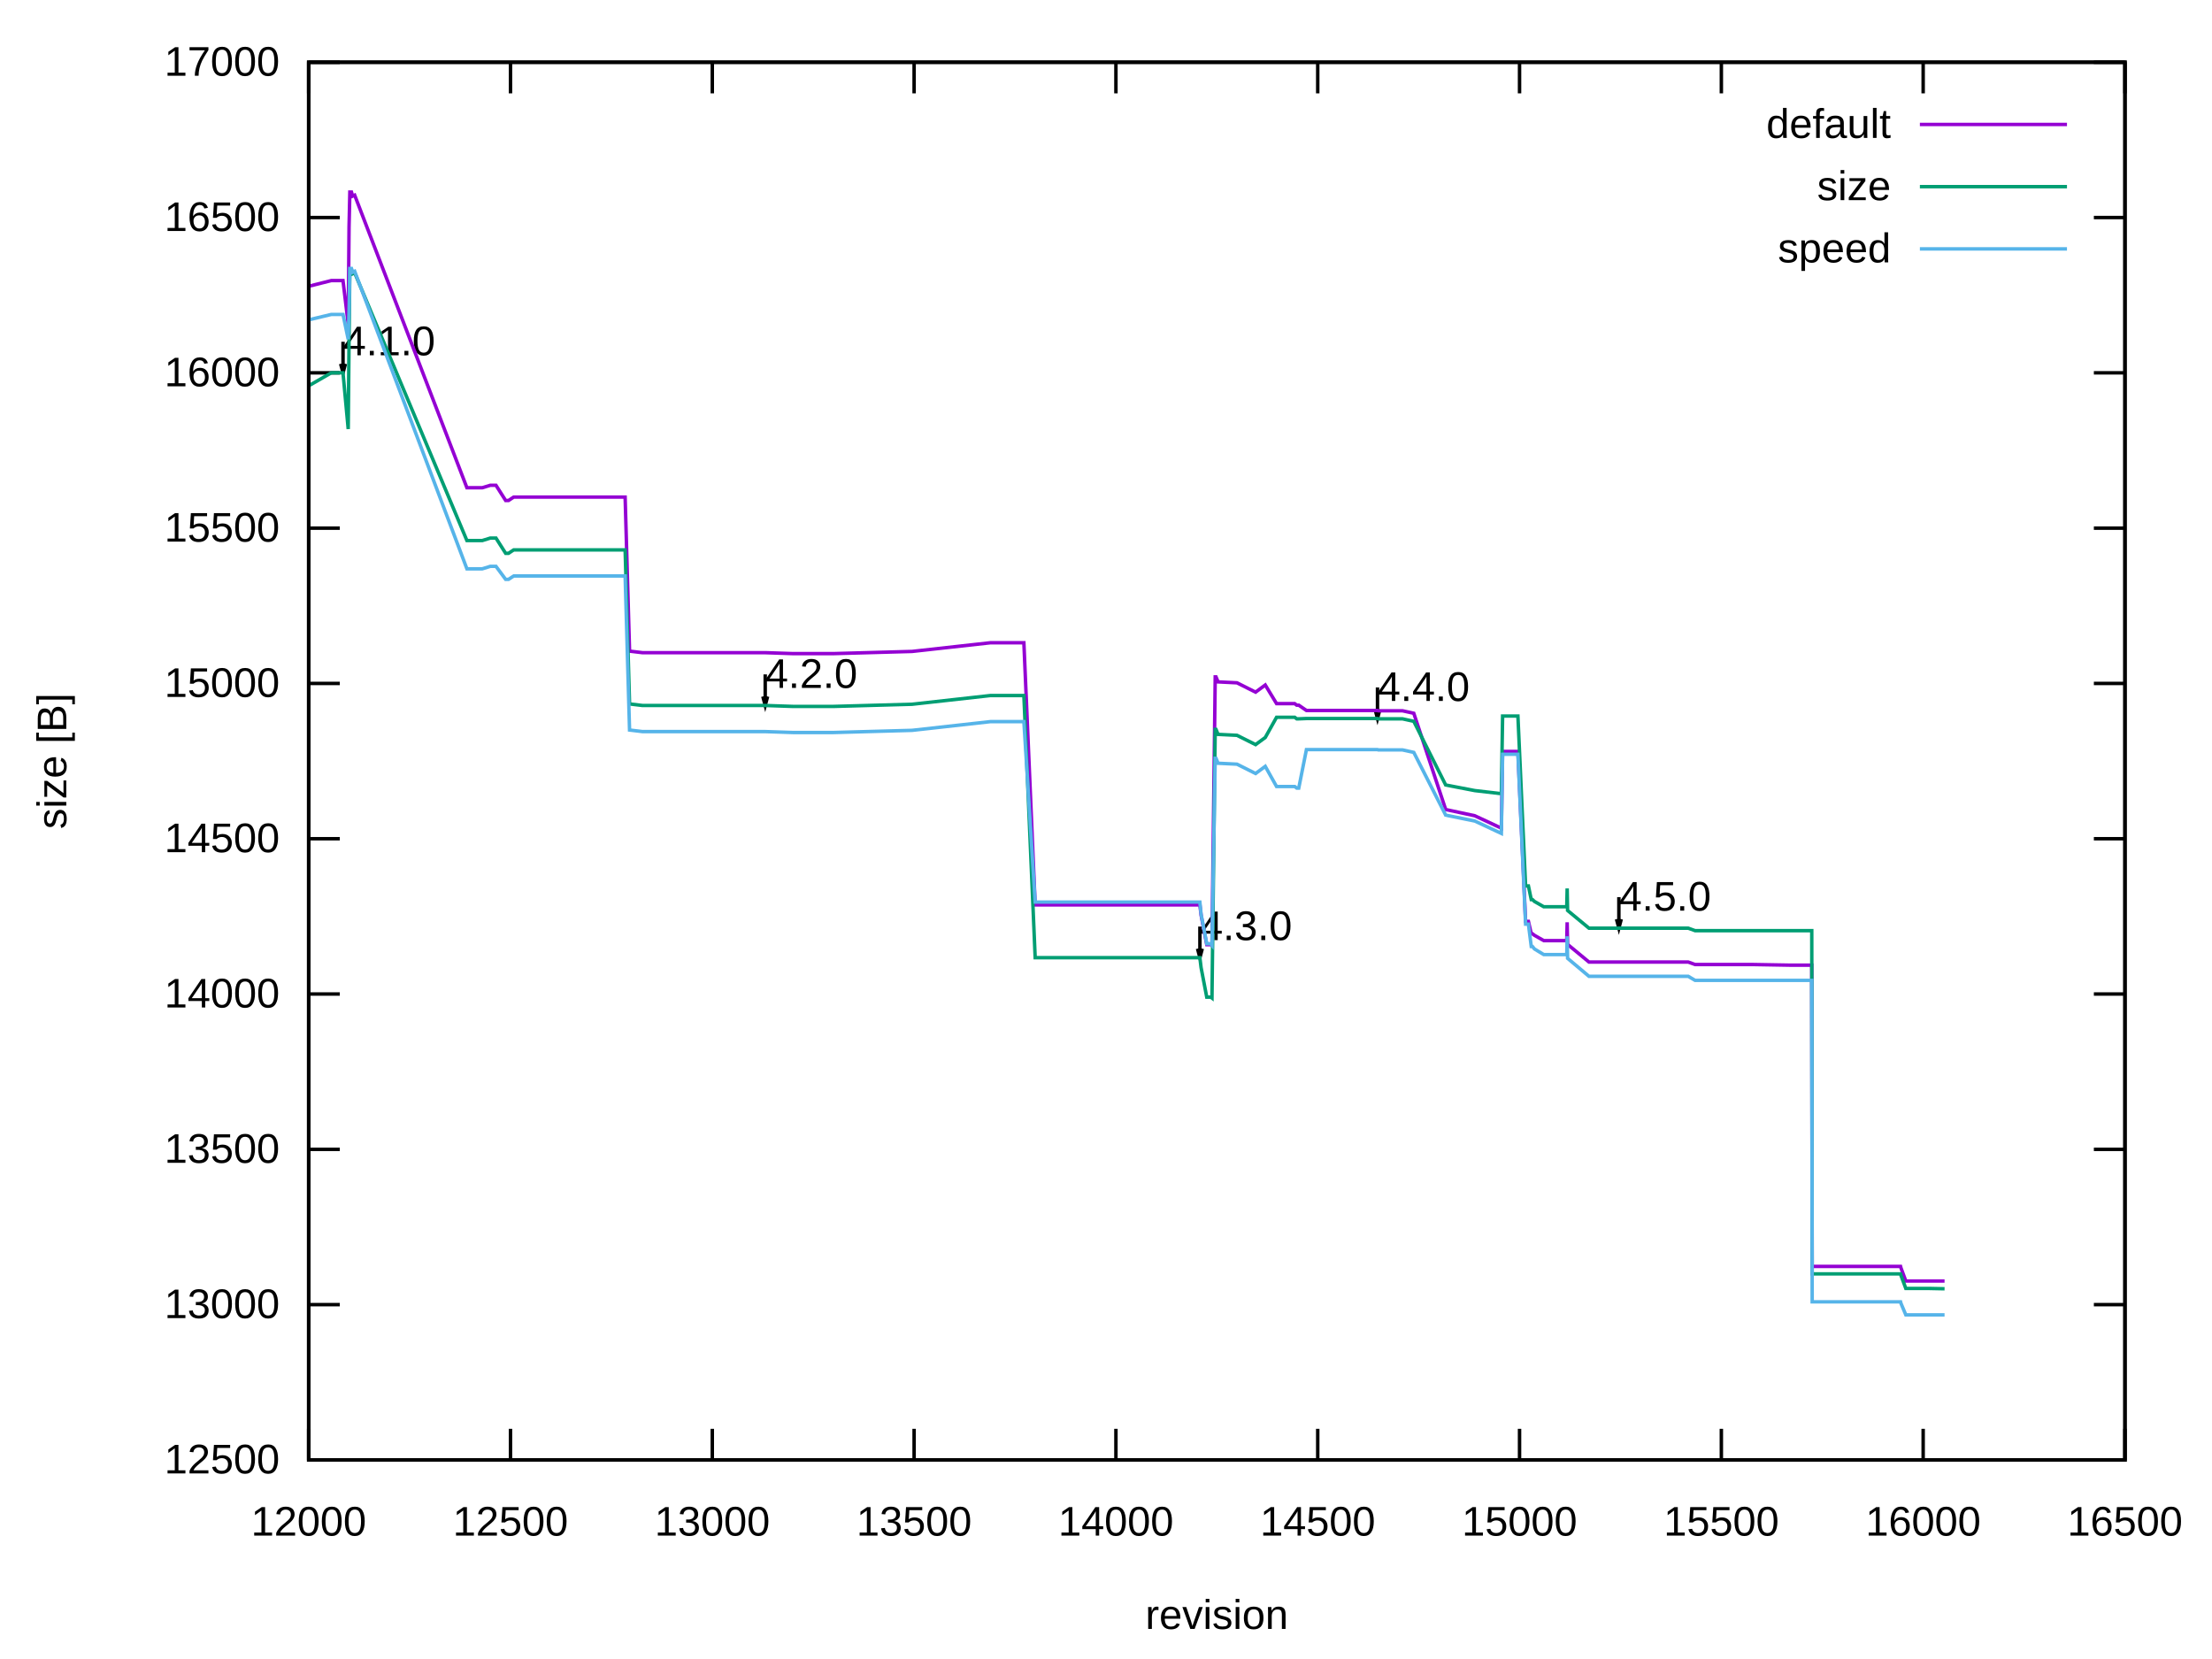
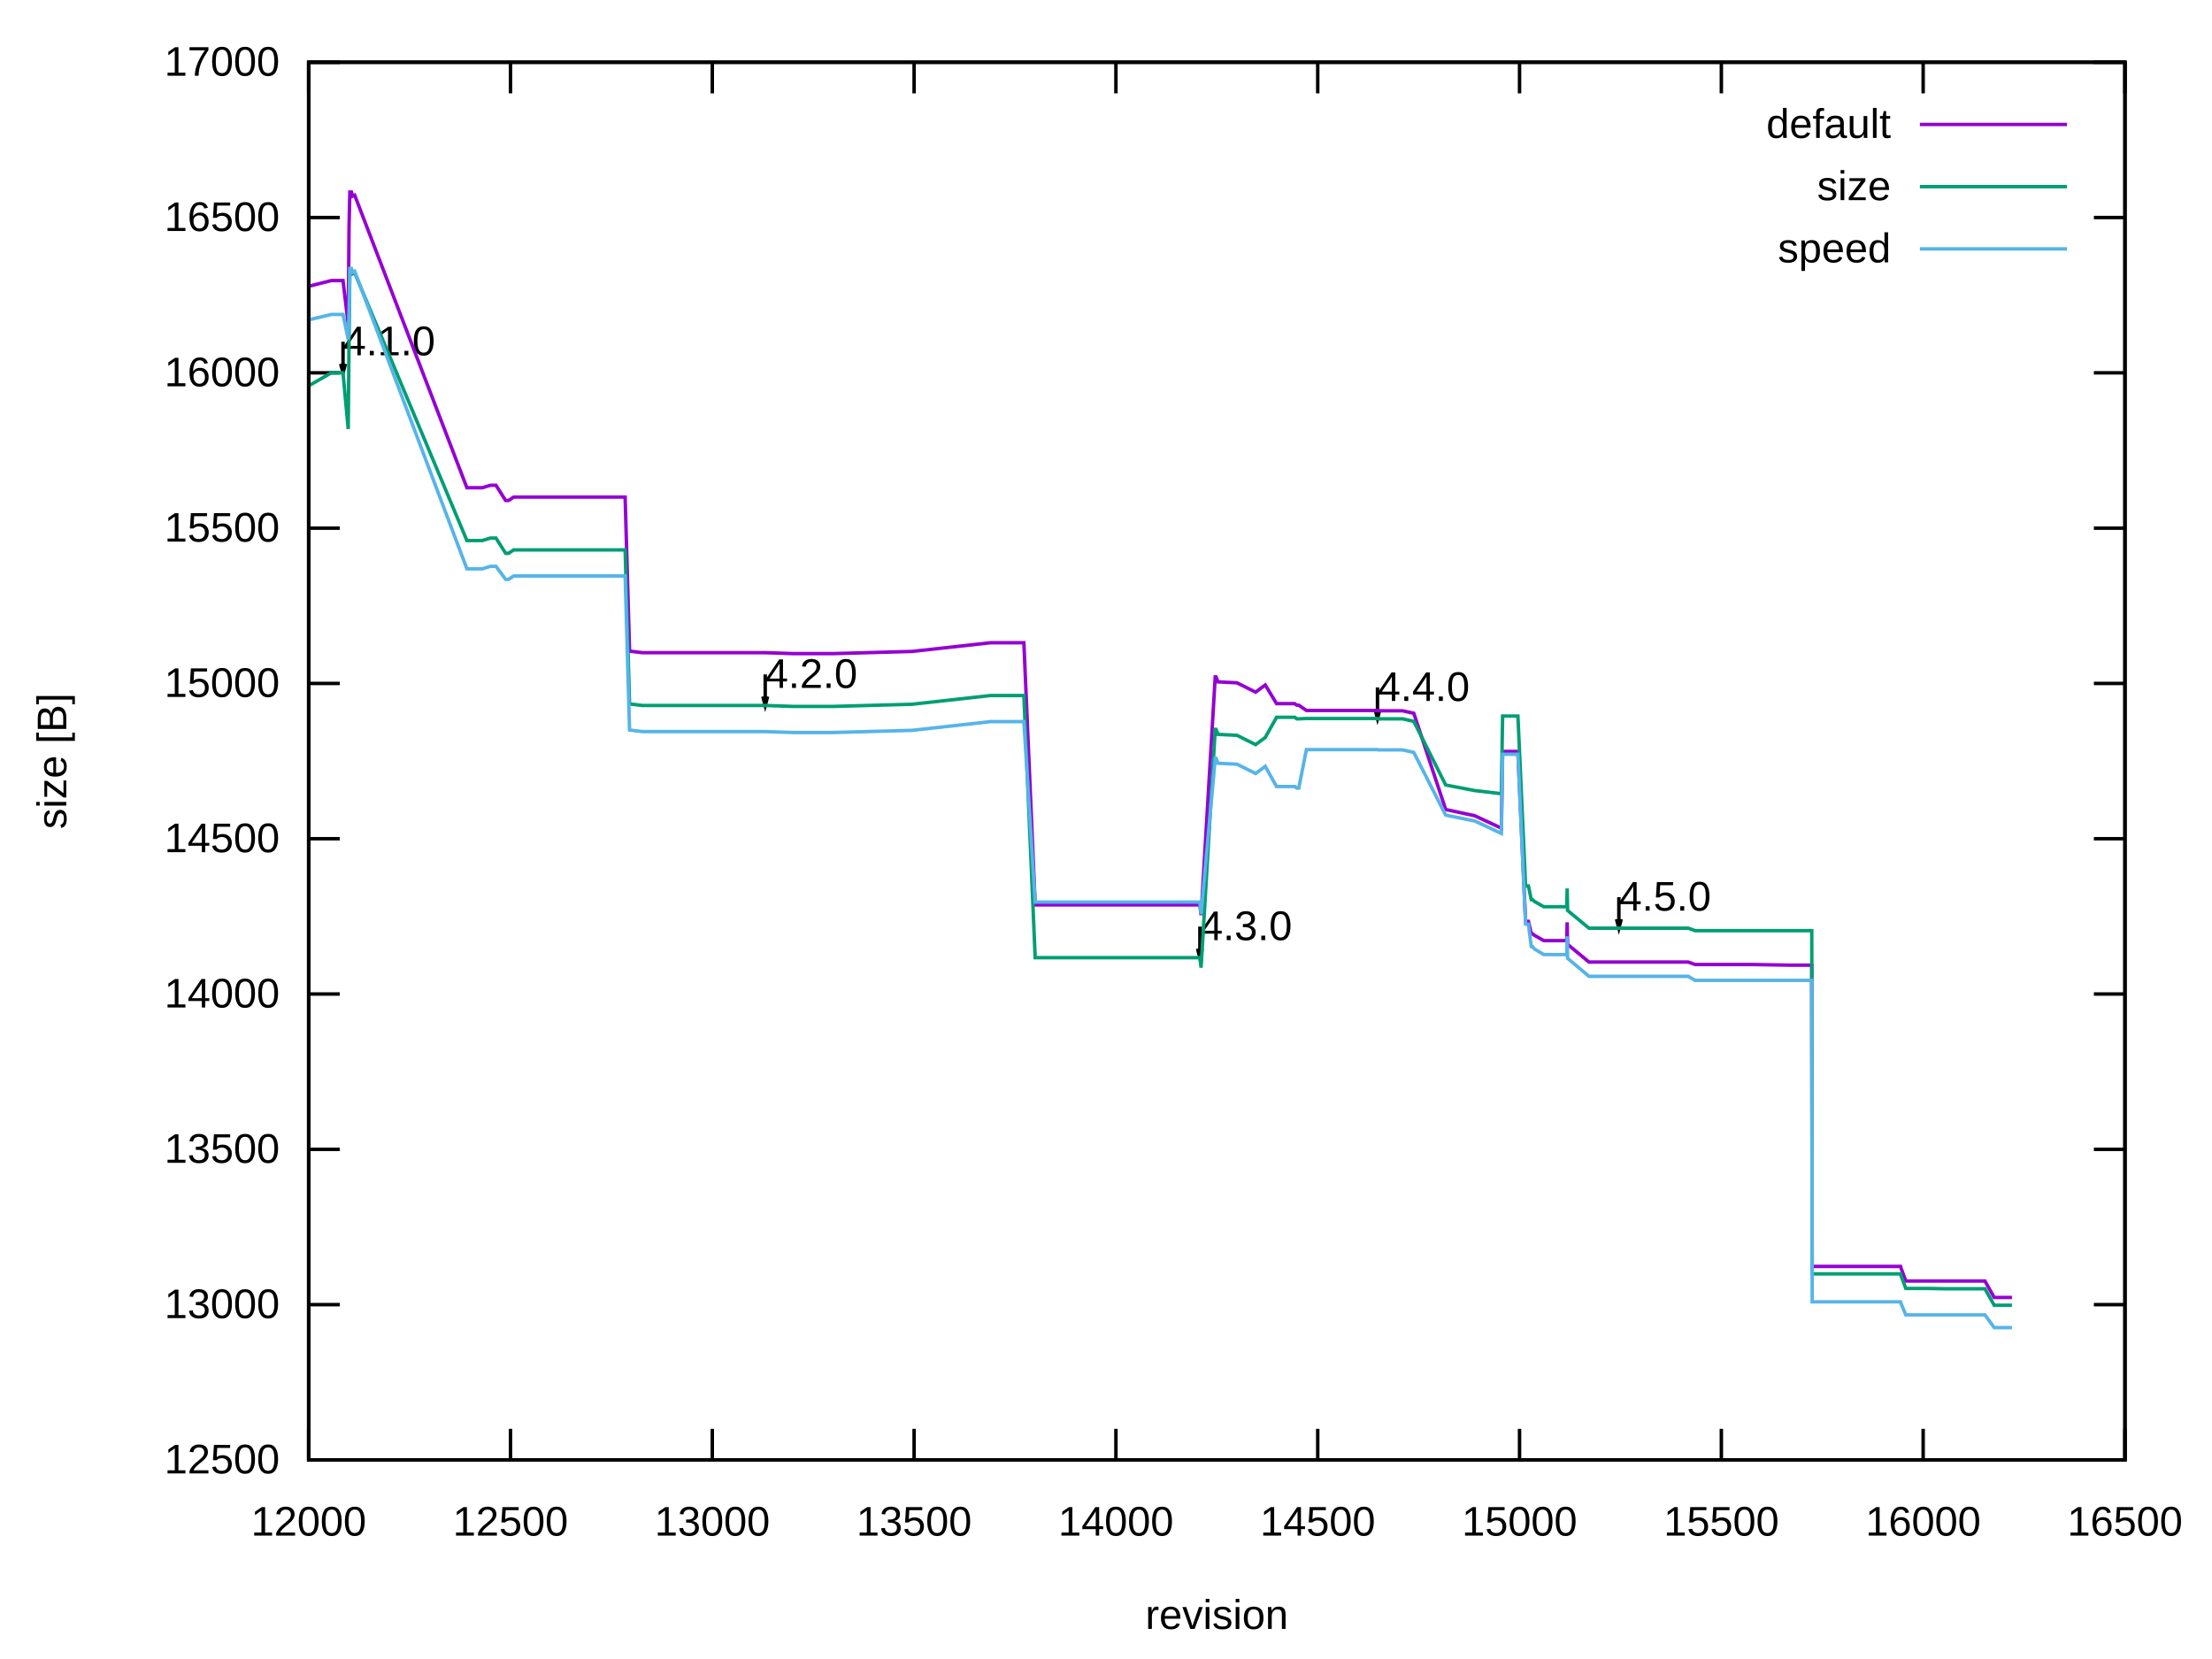
<svg xmlns="http://www.w3.org/2000/svg" xmlns:xlink="http://www.w3.org/1999/xlink" width="640" height="480" viewBox="0 0 640 480">
  <g id="gnuplot_canvas">
    <rect x="0" y="0" width="640" height="480" fill="none" />
    <defs>
      <circle id="gpDot" r="0.5" stroke-width="0.5" stroke="currentColor" />
      <path id="gpPt0" stroke-width="0.222" stroke="currentColor" d="M-1,0 h2 M0,-1 v2" />
      <path id="gpPt1" stroke-width="0.222" stroke="currentColor" d="M-1,-1 L1,1 M1,-1 L-1,1" />
      <path id="gpPt2" stroke-width="0.222" stroke="currentColor" d="M-1,0 L1,0 M0,-1 L0,1 M-1,-1 L1,1 M-1,1 L1,-1" />
      <rect id="gpPt3" stroke-width="0.222" stroke="currentColor" x="-1" y="-1" width="2" height="2" />
      <rect id="gpPt4" stroke-width="0.222" stroke="currentColor" fill="currentColor" x="-1" y="-1" width="2" height="2" />
      <circle id="gpPt5" stroke-width="0.222" stroke="currentColor" cx="0" cy="0" r="1" />
      <use xlink:href="#gpPt5" id="gpPt6" fill="currentColor" stroke="none" />
      <path id="gpPt7" stroke-width="0.222" stroke="currentColor" d="M0,-1.33 L-1.33,0.67 L1.33,0.67 z" />
      <use xlink:href="#gpPt7" id="gpPt8" fill="currentColor" stroke="none" />
      <use xlink:href="#gpPt7" id="gpPt9" stroke="currentColor" transform="rotate(180)" />
      <use xlink:href="#gpPt9" id="gpPt10" fill="currentColor" stroke="none" />
      <use xlink:href="#gpPt3" id="gpPt11" stroke="currentColor" transform="rotate(45)" />
      <use xlink:href="#gpPt11" id="gpPt12" fill="currentColor" stroke="none" />
      <path id="gpPt13" stroke-width="0.222" stroke="currentColor" d="M0,1.330 L1.265,0.411 L0.782,-1.067 L-0.782,-1.076 L-1.265,0.411 z" />
      <use xlink:href="#gpPt13" id="gpPt14" fill="currentColor" stroke="none" />
      <filter id="textbox" filterUnits="objectBoundingBox" x="0" y="0" height="1" width="1">
        <feFlood flood-color="white" flood-opacity="1" result="bgnd" />
        <feComposite in="SourceGraphic" in2="bgnd" operator="atop" />
      </filter>
      <filter id="greybox" filterUnits="objectBoundingBox" x="0" y="0" height="1" width="1">
        <feFlood flood-color="lightgrey" flood-opacity="1" result="grey" />
        <feComposite in="SourceGraphic" in2="grey" operator="atop" />
      </filter>
    </defs>
    <g fill="none" color="white" stroke="currentColor" stroke-width="1.00" stroke-linecap="butt" stroke-linejoin="miter">
</g>
    <g fill="none" color="black" stroke="currentColor" stroke-width="1.00" stroke-linecap="butt" stroke-linejoin="miter">
      <path stroke="black" d="M89.31,422.40 L98.31,422.40 M614.82,422.40 L605.82,422.40  " />
      <g transform="translate(80.92,426.30)" stroke="none" fill="black" font-family="Arial" font-size="12.00" text-anchor="end">
        <text>
          <tspan font-family="Arial"> 12500</tspan>
        </text>
      </g>
    </g>
    <g fill="none" color="black" stroke="currentColor" stroke-width="1.00" stroke-linecap="butt" stroke-linejoin="miter">
      <path stroke="black" d="M89.31,377.47 L98.31,377.47 M614.82,377.47 L605.82,377.47  " />
      <g transform="translate(80.92,381.37)" stroke="none" fill="black" font-family="Arial" font-size="12.00" text-anchor="end">
        <text>
          <tspan font-family="Arial"> 13000</tspan>
        </text>
      </g>
    </g>
    <g fill="none" color="black" stroke="currentColor" stroke-width="1.00" stroke-linecap="butt" stroke-linejoin="miter">
      <path stroke="black" d="M89.31,332.54 L98.31,332.54 M614.82,332.54 L605.82,332.54  " />
      <g transform="translate(80.92,336.44)" stroke="none" fill="black" font-family="Arial" font-size="12.00" text-anchor="end">
        <text>
          <tspan font-family="Arial"> 13500</tspan>
        </text>
      </g>
    </g>
    <g fill="none" color="black" stroke="currentColor" stroke-width="1.00" stroke-linecap="butt" stroke-linejoin="miter">
      <path stroke="black" d="M89.31,287.60 L98.31,287.60 M614.82,287.60 L605.82,287.60  " />
      <g transform="translate(80.92,291.50)" stroke="none" fill="black" font-family="Arial" font-size="12.00" text-anchor="end">
        <text>
          <tspan font-family="Arial"> 14000</tspan>
        </text>
      </g>
    </g>
    <g fill="none" color="black" stroke="currentColor" stroke-width="1.00" stroke-linecap="butt" stroke-linejoin="miter">
      <path stroke="black" d="M89.31,242.67 L98.31,242.67 M614.82,242.67 L605.82,242.67  " />
      <g transform="translate(80.92,246.57)" stroke="none" fill="black" font-family="Arial" font-size="12.00" text-anchor="end">
        <text>
          <tspan font-family="Arial"> 14500</tspan>
        </text>
      </g>
    </g>
    <g fill="none" color="black" stroke="currentColor" stroke-width="1.00" stroke-linecap="butt" stroke-linejoin="miter">
      <path stroke="black" d="M89.31,197.74 L98.31,197.74 M614.82,197.74 L605.82,197.74  " />
      <g transform="translate(80.92,201.64)" stroke="none" fill="black" font-family="Arial" font-size="12.00" text-anchor="end">
        <text>
          <tspan font-family="Arial"> 15000</tspan>
        </text>
      </g>
    </g>
    <g fill="none" color="black" stroke="currentColor" stroke-width="1.00" stroke-linecap="butt" stroke-linejoin="miter">
      <path stroke="black" d="M89.31,152.81 L98.31,152.81 M614.82,152.81 L605.82,152.81  " />
      <g transform="translate(80.92,156.71)" stroke="none" fill="black" font-family="Arial" font-size="12.00" text-anchor="end">
        <text>
          <tspan font-family="Arial"> 15500</tspan>
        </text>
      </g>
    </g>
    <g fill="none" color="black" stroke="currentColor" stroke-width="1.00" stroke-linecap="butt" stroke-linejoin="miter">
      <path stroke="black" d="M89.31,107.87 L98.31,107.87 M614.82,107.87 L605.82,107.87  " />
      <g transform="translate(80.92,111.77)" stroke="none" fill="black" font-family="Arial" font-size="12.00" text-anchor="end">
        <text>
          <tspan font-family="Arial"> 16000</tspan>
        </text>
      </g>
    </g>
    <g fill="none" color="black" stroke="currentColor" stroke-width="1.00" stroke-linecap="butt" stroke-linejoin="miter">
      <path stroke="black" d="M89.31,62.94 L98.31,62.94 M614.82,62.94 L605.82,62.94  " />
      <g transform="translate(80.92,66.84)" stroke="none" fill="black" font-family="Arial" font-size="12.00" text-anchor="end">
        <text>
          <tspan font-family="Arial"> 16500</tspan>
        </text>
      </g>
    </g>
    <g fill="none" color="black" stroke="currentColor" stroke-width="1.00" stroke-linecap="butt" stroke-linejoin="miter">
      <path stroke="black" d="M89.31,18.01 L98.31,18.01 M614.82,18.01 L605.82,18.01  " />
      <g transform="translate(80.92,21.91)" stroke="none" fill="black" font-family="Arial" font-size="12.00" text-anchor="end">
        <text>
          <tspan font-family="Arial"> 17000</tspan>
        </text>
      </g>
    </g>
    <g fill="none" color="black" stroke="currentColor" stroke-width="1.00" stroke-linecap="butt" stroke-linejoin="miter">
      <path stroke="black" d="M89.31,422.40 L89.31,413.40 M89.31,18.01 L89.31,27.01  " />
      <g transform="translate(89.31,444.30)" stroke="none" fill="black" font-family="Arial" font-size="12.00" text-anchor="middle">
        <text>
          <tspan font-family="Arial"> 12000</tspan>
        </text>
      </g>
    </g>
    <g fill="none" color="black" stroke="currentColor" stroke-width="1.00" stroke-linecap="butt" stroke-linejoin="miter">
      <path stroke="black" d="M147.70,422.40 L147.70,413.40 M147.70,18.01 L147.70,27.01  " />
      <g transform="translate(147.70,444.30)" stroke="none" fill="black" font-family="Arial" font-size="12.00" text-anchor="middle">
        <text>
          <tspan font-family="Arial"> 12500</tspan>
        </text>
      </g>
    </g>
    <g fill="none" color="black" stroke="currentColor" stroke-width="1.00" stroke-linecap="butt" stroke-linejoin="miter">
      <path stroke="black" d="M206.09,422.40 L206.09,413.40 M206.09,18.01 L206.09,27.01  " />
      <g transform="translate(206.09,444.30)" stroke="none" fill="black" font-family="Arial" font-size="12.00" text-anchor="middle">
        <text>
          <tspan font-family="Arial"> 13000</tspan>
        </text>
      </g>
    </g>
    <g fill="none" color="black" stroke="currentColor" stroke-width="1.00" stroke-linecap="butt" stroke-linejoin="miter">
      <path stroke="black" d="M264.48,422.40 L264.48,413.40 M264.48,18.01 L264.48,27.01  " />
      <g transform="translate(264.48,444.30)" stroke="none" fill="black" font-family="Arial" font-size="12.00" text-anchor="middle">
        <text>
          <tspan font-family="Arial"> 13500</tspan>
        </text>
      </g>
    </g>
    <g fill="none" color="black" stroke="currentColor" stroke-width="1.00" stroke-linecap="butt" stroke-linejoin="miter">
      <path stroke="black" d="M322.87,422.40 L322.87,413.40 M322.87,18.01 L322.87,27.01  " />
      <g transform="translate(322.87,444.30)" stroke="none" fill="black" font-family="Arial" font-size="12.00" text-anchor="middle">
        <text>
          <tspan font-family="Arial"> 14000</tspan>
        </text>
      </g>
    </g>
    <g fill="none" color="black" stroke="currentColor" stroke-width="1.00" stroke-linecap="butt" stroke-linejoin="miter">
      <path stroke="black" d="M381.26,422.40 L381.26,413.40 M381.26,18.01 L381.26,27.01  " />
      <g transform="translate(381.26,444.30)" stroke="none" fill="black" font-family="Arial" font-size="12.00" text-anchor="middle">
        <text>
          <tspan font-family="Arial"> 14500</tspan>
        </text>
      </g>
    </g>
    <g fill="none" color="black" stroke="currentColor" stroke-width="1.00" stroke-linecap="butt" stroke-linejoin="miter">
      <path stroke="black" d="M439.65,422.40 L439.65,413.40 M439.65,18.01 L439.65,27.01  " />
      <g transform="translate(439.65,444.30)" stroke="none" fill="black" font-family="Arial" font-size="12.00" text-anchor="middle">
        <text>
          <tspan font-family="Arial"> 15000</tspan>
        </text>
      </g>
    </g>
    <g fill="none" color="black" stroke="currentColor" stroke-width="1.00" stroke-linecap="butt" stroke-linejoin="miter">
      <path stroke="black" d="M498.04,422.40 L498.04,413.40 M498.04,18.01 L498.04,27.01  " />
      <g transform="translate(498.04,444.30)" stroke="none" fill="black" font-family="Arial" font-size="12.00" text-anchor="middle">
        <text>
          <tspan font-family="Arial"> 15500</tspan>
        </text>
      </g>
    </g>
    <g fill="none" color="black" stroke="currentColor" stroke-width="1.00" stroke-linecap="butt" stroke-linejoin="miter">
      <path stroke="black" d="M556.43,422.40 L556.43,413.40 M556.43,18.01 L556.43,27.01  " />
      <g transform="translate(556.43,444.30)" stroke="none" fill="black" font-family="Arial" font-size="12.00" text-anchor="middle">
        <text>
          <tspan font-family="Arial"> 16000</tspan>
        </text>
      </g>
    </g>
    <g fill="none" color="black" stroke="currentColor" stroke-width="1.00" stroke-linecap="butt" stroke-linejoin="miter">
      <path stroke="black" d="M614.82,422.40 L614.82,413.40 M614.82,18.01 L614.82,27.01  " />
      <g transform="translate(614.82,444.30)" stroke="none" fill="black" font-family="Arial" font-size="12.00" text-anchor="middle">
        <text>
          <tspan font-family="Arial"> 16500</tspan>
        </text>
      </g>
    </g>
    <g fill="none" color="black" stroke="currentColor" stroke-width="1.00" stroke-linecap="butt" stroke-linejoin="miter">
</g>
    <g fill="none" color="black" stroke="currentColor" stroke-width="1.00" stroke-linecap="butt" stroke-linejoin="miter">
      <path stroke="black" d="M89.31,18.01 L89.31,422.40 L614.82,422.40 L614.82,18.01 L89.31,18.01 Z  " />
      <g transform="translate(99.24,102.79)" stroke="none" fill="black" font-family="Arial" font-size="12.00" text-anchor="start">
        <text>
          <tspan font-family="Arial">4.1.0</tspan>
        </text>
      </g>
      <g transform="translate(221.39,199.03)" stroke="none" fill="black" font-family="Arial" font-size="12.00" text-anchor="start">
        <text>
          <tspan font-family="Arial">4.2.0</tspan>
        </text>
      </g>
      <g transform="translate(347.16,272.00)" stroke="none" fill="black" font-family="Arial" font-size="12.00" text-anchor="start">
        <text>
          <tspan font-family="Arial">4.3.0</tspan>
        </text>
      </g>
      <g transform="translate(398.54,202.81)" stroke="none" fill="black" font-family="Arial" font-size="12.00" text-anchor="start">
        <text>
          <tspan font-family="Arial">4.4.0</tspan>
        </text>
      </g>
      <g transform="translate(468.38,263.47)" stroke="none" fill="black" font-family="Arial" font-size="12.00" text-anchor="start">
        <text>
          <tspan font-family="Arial">4.5.0</tspan>
        </text>
      </g>
    </g>
    <g fill="none" color="black" stroke="currentColor" stroke-width="1.00" stroke-linecap="butt" stroke-linejoin="miter">
      <path stroke="black" d="M98.56,105.26 L99.25,107.86 L99.94,105.26 M99.25,98.88 L99.25,107.86  " />
    </g>
    <g fill="none" color="black" stroke="currentColor" stroke-width="1.00" stroke-linecap="butt" stroke-linejoin="miter">
      <path stroke="black" d="M220.71,201.51 L221.40,204.11 L222.09,201.51 M221.40,195.12 L221.40,204.11  " />
    </g>
    <g fill="none" color="black" stroke="currentColor" stroke-width="1.00" stroke-linecap="butt" stroke-linejoin="miter">
      <path stroke="black" d="M346.48,274.48 L347.17,277.08 L347.86,274.48 M347.17,268.09 L347.17,277.08  " />
    </g>
    <g fill="none" color="black" stroke="currentColor" stroke-width="1.00" stroke-linecap="butt" stroke-linejoin="miter">
      <path stroke="black" d="M397.86,205.28 L398.55,207.88 L399.24,205.28 M398.55,198.90 L398.55,207.88  " />
    </g>
    <g fill="none" color="black" stroke="currentColor" stroke-width="1.00" stroke-linecap="butt" stroke-linejoin="miter">
      <path stroke="black" d="M467.70,265.94 L468.39,268.54 L469.08,265.94 M468.39,259.56 L468.39,268.54  " />
    </g>
    <g fill="none" color="black" stroke="currentColor" stroke-width="1.00" stroke-linecap="butt" stroke-linejoin="miter">
</g>
    <g id="gnuplot_plot_1">
      <g fill="none" color="black" stroke="currentColor" stroke-width="1.00" stroke-linecap="butt" stroke-linejoin="miter">
        <g transform="translate(547.09,39.91)" stroke="none" fill="black" font-family="Arial" font-size="12.00" text-anchor="end">
          <text>
            <tspan font-family="Arial">default</tspan>
          </text>
        </g>
      </g>
      <g fill="none" color="black" stroke="currentColor" stroke-width="1.00" stroke-linecap="butt" stroke-linejoin="miter">
-         <path stroke="rgb(148,   0, 211)" d="M555.48,36.01 L598.04,36.01 M89.43,82.80 L95.85,81.18 L99.24,81.18 L100.75,93.77 L100.99,65.64 L101.22,55.57   L101.69,55.57 L102.04,56.74 L102.62,56.47 L135.09,141.12 L137.77,141.12 L139.53,141.12 L141.86,140.41 L143.50,140.41   L146.30,144.81 L147.12,144.81 L148.63,143.82 L164.28,143.82 L167.90,143.82 L169.77,143.82 L170.12,143.82 L176.43,143.82   L180.87,143.82 L182.15,188.39 L185.89,188.84 L189.97,188.84 L191.49,188.84 L193.36,188.84 L194.41,188.84 L202.47,188.84   L221.39,188.84 L229.45,189.11 L241.12,189.11 L263.90,188.48 L286.55,185.97 L287.72,185.97 L288.89,185.97 L293.44,185.97   L296.24,185.97 L299.51,261.81 L299.98,261.81 L301.03,261.81 L302.43,261.81 L304.77,261.81 L309.44,261.81 L311.19,261.81   L322.87,261.81 L344.36,261.81 L347.16,261.81 L347.51,264.78 L349.15,273.31 L350.31,273.31 L350.66,273.58 L351.60,195.85   L351.83,195.85 L352.42,197.29 L357.90,197.56 L363.28,200.26 L366.08,198.19 L369.35,203.58 L370.17,203.58 L374.60,203.58   L375.19,204.03 L375.77,204.03 L377.99,205.56 L382.43,205.56 L384.53,205.56 L398.54,205.56 L398.78,205.65 L405.78,205.65   L409.05,206.37 L418.28,234.22 L426.69,236.02 L434.39,239.62 L434.75,217.42 L439.18,217.42 L441.40,266.58 L442.22,266.58   L443.04,270.17 L443.39,270.17 L443.97,270.62 L446.66,272.15 L450.51,272.15 L451.80,272.15 L453.31,272.15 L453.43,266.84   L453.55,273.23 L459.74,278.35 L467.68,278.35 L468.38,278.35 L476.67,278.35 L488.46,278.35 L490.45,279.07 L492.32,279.07   L496.41,279.07 L503.88,279.07 L507.38,279.07 L517.78,279.25 L524.20,279.25 L524.32,366.41 L529.34,366.41 L543.58,366.41   L543.70,366.41 L549.89,366.41 L550.01,366.86 L551.41,370.64 L558.30,370.64 L562.62,370.64  " />
+         <path stroke="rgb(148,   0, 211)" d="M555.48,36.01 L598.04,36.01 M89.43,82.80 L95.85,81.18 L99.24,81.18 L100.75,93.77 L100.99,65.64 L101.22,55.57   L101.69,55.57 L102.04,56.74 L102.62,56.47 L135.09,141.12 L137.77,141.12 L139.53,141.12 L141.86,140.41 L143.50,140.41   L146.30,144.81 L147.12,144.81 L148.63,143.82 L164.28,143.82 L167.90,143.82 L169.77,143.82 L170.12,143.82 L176.43,143.82   L180.87,143.82 L182.15,188.39 L185.89,188.84 L189.97,188.84 L191.49,188.84 L193.36,188.84 L194.41,188.84 L202.47,188.84   L221.39,188.84 L229.45,189.11 L241.12,189.11 L263.90,188.48 L286.55,185.97 L288.89,185.97 L293.44,185.97 L296.24,185.97   L299.51,261.81 L299.98,261.81 L301.03,261.81 L302.43,261.81 L304.77,261.81 L309.44,261.81 L311.19,261.81 L322.87,261.81   L344.36,261.81 L347.16,261.81 L347.51,264.78 L351.60,195.85 L351.83,195.85 L352.42,197.29 L357.90,197.56 L363.28,200.26   L366.08,198.19 L369.35,203.58 L370.17,203.58 L374.60,203.58 L375.19,204.03 L375.77,204.03 L377.99,205.56 L382.43,205.56   L384.53,205.56 L398.54,205.56 L398.78,205.65 L405.78,205.65 L409.05,206.37 L418.28,234.22 L426.69,236.02 L434.39,239.62   L434.75,217.42 L439.18,217.42 L441.40,266.58 L442.22,266.58 L443.04,270.17 L443.39,270.17 L443.97,270.62 L446.66,272.15   L450.51,272.15 L451.80,272.15 L453.31,272.15 L453.43,266.84 L453.55,273.23 L459.74,278.35 L467.68,278.35 L468.38,278.35   L476.67,278.35 L488.46,278.35 L490.45,279.07 L492.32,279.07 L496.41,279.07 L503.88,279.07 L507.38,279.07 L517.78,279.25   L524.20,279.25 L524.32,366.41 L529.34,366.41 L543.58,366.41 L543.70,366.41 L549.89,366.41 L550.01,366.86 L551.41,370.64   L558.30,370.64 L562.62,370.64 L574.30,370.64 L576.98,375.40 L582.12,375.40  " />
      </g>
    </g>
    <g id="gnuplot_plot_2">
      <g fill="none" color="black" stroke="currentColor" stroke-width="1.00" stroke-linecap="butt" stroke-linejoin="miter">
        <g transform="translate(547.09,57.91)" stroke="none" fill="black" font-family="Arial" font-size="12.00" text-anchor="end">
          <text>
            <tspan font-family="Arial">size</tspan>
          </text>
        </g>
      </g>
      <g fill="none" color="black" stroke="currentColor" stroke-width="1.00" stroke-linecap="butt" stroke-linejoin="miter">
-         <path stroke="rgb(  0, 158, 115)" d="M555.48,54.01 L598.04,54.01 M89.43,111.56 L95.85,107.87 L99.24,107.87 L100.75,124.14 L100.99,98.71 L101.22,78.04   L101.69,78.04 L102.04,79.21 L102.62,78.94 L135.09,156.40 L137.77,156.40 L139.53,156.40 L141.86,155.68 L143.50,155.68   L146.30,160.09 L147.12,160.09 L148.63,159.10 L164.28,159.10 L167.90,159.10 L169.77,159.10 L170.12,159.10 L176.43,159.10   L180.87,159.10 L182.15,203.67 L185.89,204.12 L189.97,204.12 L191.49,204.12 L193.36,204.12 L194.41,204.12 L202.47,204.12   L221.39,204.12 L229.45,204.39 L241.12,204.39 L263.90,203.76 L286.55,201.24 L287.72,201.24 L288.89,201.24 L293.44,201.24   L296.24,201.24 L299.51,277.09 L299.98,277.09 L301.03,277.09 L302.43,277.09 L304.77,277.09 L309.44,277.09 L311.19,277.09   L322.87,277.09 L344.36,277.09 L347.16,277.09 L347.51,279.96 L349.15,288.50 L350.31,288.50 L350.66,288.77 L351.60,211.04   L351.83,211.04 L352.42,212.48 L357.90,212.75 L363.28,215.44 L366.08,213.38 L369.35,207.53 L370.17,207.53 L374.60,207.53   L375.19,207.98 L375.77,207.98 L377.99,207.89 L382.43,207.89 L384.53,207.89 L398.54,207.89 L398.78,207.98 L405.78,207.98   L409.05,208.70 L418.28,227.12 L426.69,228.74 L434.39,229.64 L434.75,207.17 L439.18,207.17 L441.40,256.33 L442.22,256.33   L443.04,260.28 L443.39,260.28 L443.97,260.82 L446.66,262.35 L450.51,262.35 L451.80,262.35 L453.31,262.35 L453.43,257.05   L453.55,263.43 L459.74,268.55 L467.68,268.55 L468.38,268.55 L476.67,268.55 L488.46,268.55 L490.45,269.27 L492.32,269.27   L496.41,269.27 L503.88,269.27 L507.38,269.27 L517.78,269.27 L524.20,269.27 L524.32,368.57 L529.34,368.57 L543.58,368.57   L543.70,368.57 L549.89,368.57 L550.01,369.02 L551.41,372.79 L558.30,372.79 L562.62,372.88  " />
+         <path stroke="rgb(  0, 158, 115)" d="M555.48,54.01 L598.04,54.01 M89.43,111.56 L95.85,107.87 L99.24,107.87 L100.75,124.14 L100.99,98.71 L101.22,78.04   L101.69,78.04 L102.04,79.21 L102.62,78.94 L135.09,156.40 L137.77,156.40 L139.53,156.40 L141.86,155.68 L143.50,155.68   L146.30,160.09 L147.12,160.09 L148.63,159.10 L164.28,159.10 L167.90,159.10 L169.77,159.10 L170.12,159.10 L176.43,159.10   L180.87,159.10 L182.15,203.67 L185.89,204.12 L189.97,204.12 L191.49,204.12 L193.36,204.12 L194.41,204.12 L202.47,204.12   L221.39,204.12 L229.45,204.39 L241.12,204.39 L263.90,203.76 L286.55,201.24 L288.89,201.24 L293.44,201.24 L296.24,201.24   L299.51,277.09 L299.98,277.09 L301.03,277.09 L302.43,277.09 L304.77,277.09 L309.44,277.09 L311.19,277.09 L322.87,277.09   L344.36,277.09 L347.16,277.09 L347.51,279.96 L351.60,211.04 L351.83,211.04 L352.42,212.48 L357.90,212.75 L363.28,215.44   L366.08,213.38 L369.35,207.53 L370.17,207.53 L374.60,207.53 L375.19,207.98 L375.77,207.98 L377.99,207.89 L382.43,207.89   L384.53,207.89 L398.54,207.89 L398.78,207.98 L405.78,207.98 L409.05,208.70 L418.28,227.12 L426.69,228.74 L434.39,229.64   L434.75,207.17 L439.18,207.17 L441.40,256.33 L442.22,256.33 L443.04,260.28 L443.39,260.28 L443.97,260.82 L446.66,262.35   L450.51,262.35 L451.80,262.35 L453.31,262.35 L453.43,257.05 L453.55,263.43 L459.74,268.55 L467.68,268.55 L468.38,268.55   L476.67,268.55 L488.46,268.55 L490.45,269.27 L492.32,269.27 L496.41,269.27 L503.88,269.27 L507.38,269.27 L517.78,269.27   L524.20,269.27 L524.32,368.57 L529.34,368.57 L543.58,368.57 L543.70,368.57 L549.89,368.57 L550.01,369.02 L551.41,372.79   L558.30,372.79 L562.62,372.88 L574.30,372.88 L576.98,377.65 L582.12,377.65  " />
      </g>
    </g>
    <g id="gnuplot_plot_3">
      <g fill="none" color="black" stroke="currentColor" stroke-width="1.00" stroke-linecap="butt" stroke-linejoin="miter">
        <g transform="translate(547.09,75.91)" stroke="none" fill="black" font-family="Arial" font-size="12.00" text-anchor="end">
          <text>
            <tspan font-family="Arial">speed</tspan>
          </text>
        </g>
      </g>
      <g fill="none" color="black" stroke="currentColor" stroke-width="1.00" stroke-linecap="butt" stroke-linejoin="miter">
-         <path stroke="rgb( 86, 180, 233)" d="M555.48,72.01 L598.04,72.01 M89.43,92.51 L95.85,90.98 L99.24,90.98 L100.75,98.17 L100.99,90.26 L101.22,77.68   L101.69,77.68 L102.04,78.76 L102.62,78.49 L135.09,164.58 L137.77,164.58 L139.53,164.58 L141.86,163.86 L143.50,163.86   L146.30,167.63 L147.12,167.63 L148.63,166.65 L164.28,166.65 L167.90,166.65 L169.77,166.65 L170.12,166.65 L176.43,166.65   L180.87,166.65 L182.15,211.22 L185.89,211.67 L189.97,211.67 L191.49,211.67 L193.36,211.67 L194.41,211.67 L202.47,211.67   L221.39,211.67 L229.45,211.94 L241.12,211.94 L263.90,211.31 L286.55,208.79 L287.72,208.79 L288.89,208.79 L293.44,208.79   L296.24,208.79 L299.51,261.00 L299.98,261.00 L301.03,261.00 L302.43,261.00 L304.77,261.00 L309.44,261.00 L311.19,261.00   L322.87,261.00 L344.36,261.00 L347.16,261.00 L347.51,264.51 L349.15,273.05 L350.31,273.05 L350.66,273.49 L351.60,219.40   L351.83,219.40 L352.42,220.83 L357.90,221.10 L363.28,223.80 L366.08,221.73 L369.35,227.57 L370.17,227.57 L374.60,227.57   L375.19,228.02 L375.77,228.02 L377.99,216.88 L382.43,216.88 L384.53,216.88 L398.54,216.88 L398.78,216.97 L405.78,216.97   L409.05,217.69 L418.28,235.84 L426.69,237.55 L434.39,241.14 L434.75,218.23 L439.18,218.23 L441.40,267.38 L442.22,267.38   L443.04,273.85 L443.39,273.85 L443.97,274.57 L446.66,276.19 L450.51,276.19 L451.80,276.19 L453.31,276.19 L453.43,270.89   L453.55,277.27 L459.74,282.48 L467.68,282.48 L468.38,282.48 L476.67,282.48 L488.46,282.48 L490.45,283.65 L492.32,283.65   L496.41,283.65 L503.88,283.65 L507.38,283.65 L517.78,283.65 L524.20,283.65 L524.32,376.66 L529.34,376.66 L543.58,376.66   L543.70,376.66 L549.89,376.66 L550.01,377.11 L551.41,380.43 L558.30,380.43 L562.62,380.43  " />
+         <path stroke="rgb( 86, 180, 233)" d="M555.48,72.01 L598.04,72.01 M89.43,92.51 L95.85,90.98 L99.24,90.98 L100.75,98.17 L100.99,90.26 L101.22,77.68   L101.69,77.68 L102.04,78.76 L102.62,78.49 L135.09,164.58 L137.77,164.58 L139.53,164.58 L141.86,163.86 L143.50,163.86   L146.30,167.63 L147.12,167.63 L148.63,166.65 L164.28,166.65 L167.90,166.65 L169.77,166.65 L170.12,166.65 L176.43,166.65   L180.87,166.65 L182.15,211.22 L185.89,211.67 L189.97,211.67 L191.49,211.67 L193.36,211.67 L194.41,211.67 L202.47,211.67   L221.39,211.67 L229.45,211.94 L241.12,211.94 L263.90,211.31 L286.55,208.79 L288.89,208.79 L293.44,208.79 L296.24,208.79   L299.51,261.00 L299.98,261.00 L301.03,261.00 L302.43,261.00 L304.77,261.00 L309.44,261.00 L311.19,261.00 L322.87,261.00   L344.36,261.00 L347.16,261.00 L347.51,264.51 L351.60,219.40 L351.83,219.40 L352.42,220.83 L357.90,221.10 L363.28,223.80   L366.08,221.73 L369.35,227.57 L370.17,227.57 L374.60,227.57 L375.19,228.02 L375.77,228.02 L377.99,216.88 L382.43,216.88   L384.53,216.88 L398.54,216.88 L398.78,216.97 L405.78,216.97 L409.05,217.69 L418.28,235.84 L426.69,237.55 L434.39,241.14   L434.75,218.23 L439.18,218.23 L441.40,267.38 L442.22,267.38 L443.04,273.85 L443.39,273.85 L443.97,274.57 L446.66,276.19   L450.51,276.19 L451.80,276.19 L453.31,276.19 L453.43,270.89 L453.55,277.27 L459.74,282.48 L467.68,282.48 L468.38,282.48   L476.67,282.48 L488.46,282.48 L490.45,283.65 L492.32,283.65 L496.41,283.65 L503.88,283.65 L507.38,283.65 L517.78,283.65   L524.20,283.65 L524.32,376.66 L529.34,376.66 L543.58,376.66 L543.70,376.66 L549.89,376.66 L550.01,377.11 L551.41,380.43   L558.30,380.43 L562.62,380.43 L574.30,380.43 L576.98,384.12 L582.12,384.12  " />
      </g>
    </g>
    <g fill="none" color="white" stroke="rgb( 86, 180, 233)" stroke-width="2.00" stroke-linecap="butt" stroke-linejoin="miter">
</g>
    <g fill="none" color="black" stroke="currentColor" stroke-width="2.00" stroke-linecap="butt" stroke-linejoin="miter">
</g>
    <g fill="none" color="black" stroke="black" stroke-width="1.00" stroke-linecap="butt" stroke-linejoin="miter">
</g>
    <g fill="none" color="black" stroke="currentColor" stroke-width="1.00" stroke-linecap="butt" stroke-linejoin="miter">
      <path stroke="black" d="M89.31,18.01 L89.31,422.40 L614.82,422.40 L614.82,18.01 L89.31,18.01 Z  " />
      <g transform="translate(19.18,220.21) rotate(270.00)" stroke="none" fill="black" font-family="Arial" font-size="12.00" text-anchor="middle">
        <text>
          <tspan font-family="Arial">size [B]</tspan>
        </text>
      </g>
    </g>
    <g fill="none" color="black" stroke="currentColor" stroke-width="1.00" stroke-linecap="butt" stroke-linejoin="miter">
      <g transform="translate(352.06,471.30)" stroke="none" fill="black" font-family="Arial" font-size="12.00" text-anchor="middle">
        <text>
          <tspan font-family="Arial">revision</tspan>
        </text>
      </g>
    </g>
    <g fill="none" color="black" stroke="currentColor" stroke-width="1.00" stroke-linecap="butt" stroke-linejoin="miter">
</g>
    <g fill="none" color="black" stroke="currentColor" stroke-width="1.00" stroke-linecap="butt" stroke-linejoin="miter">
</g>
  </g>
</svg>
